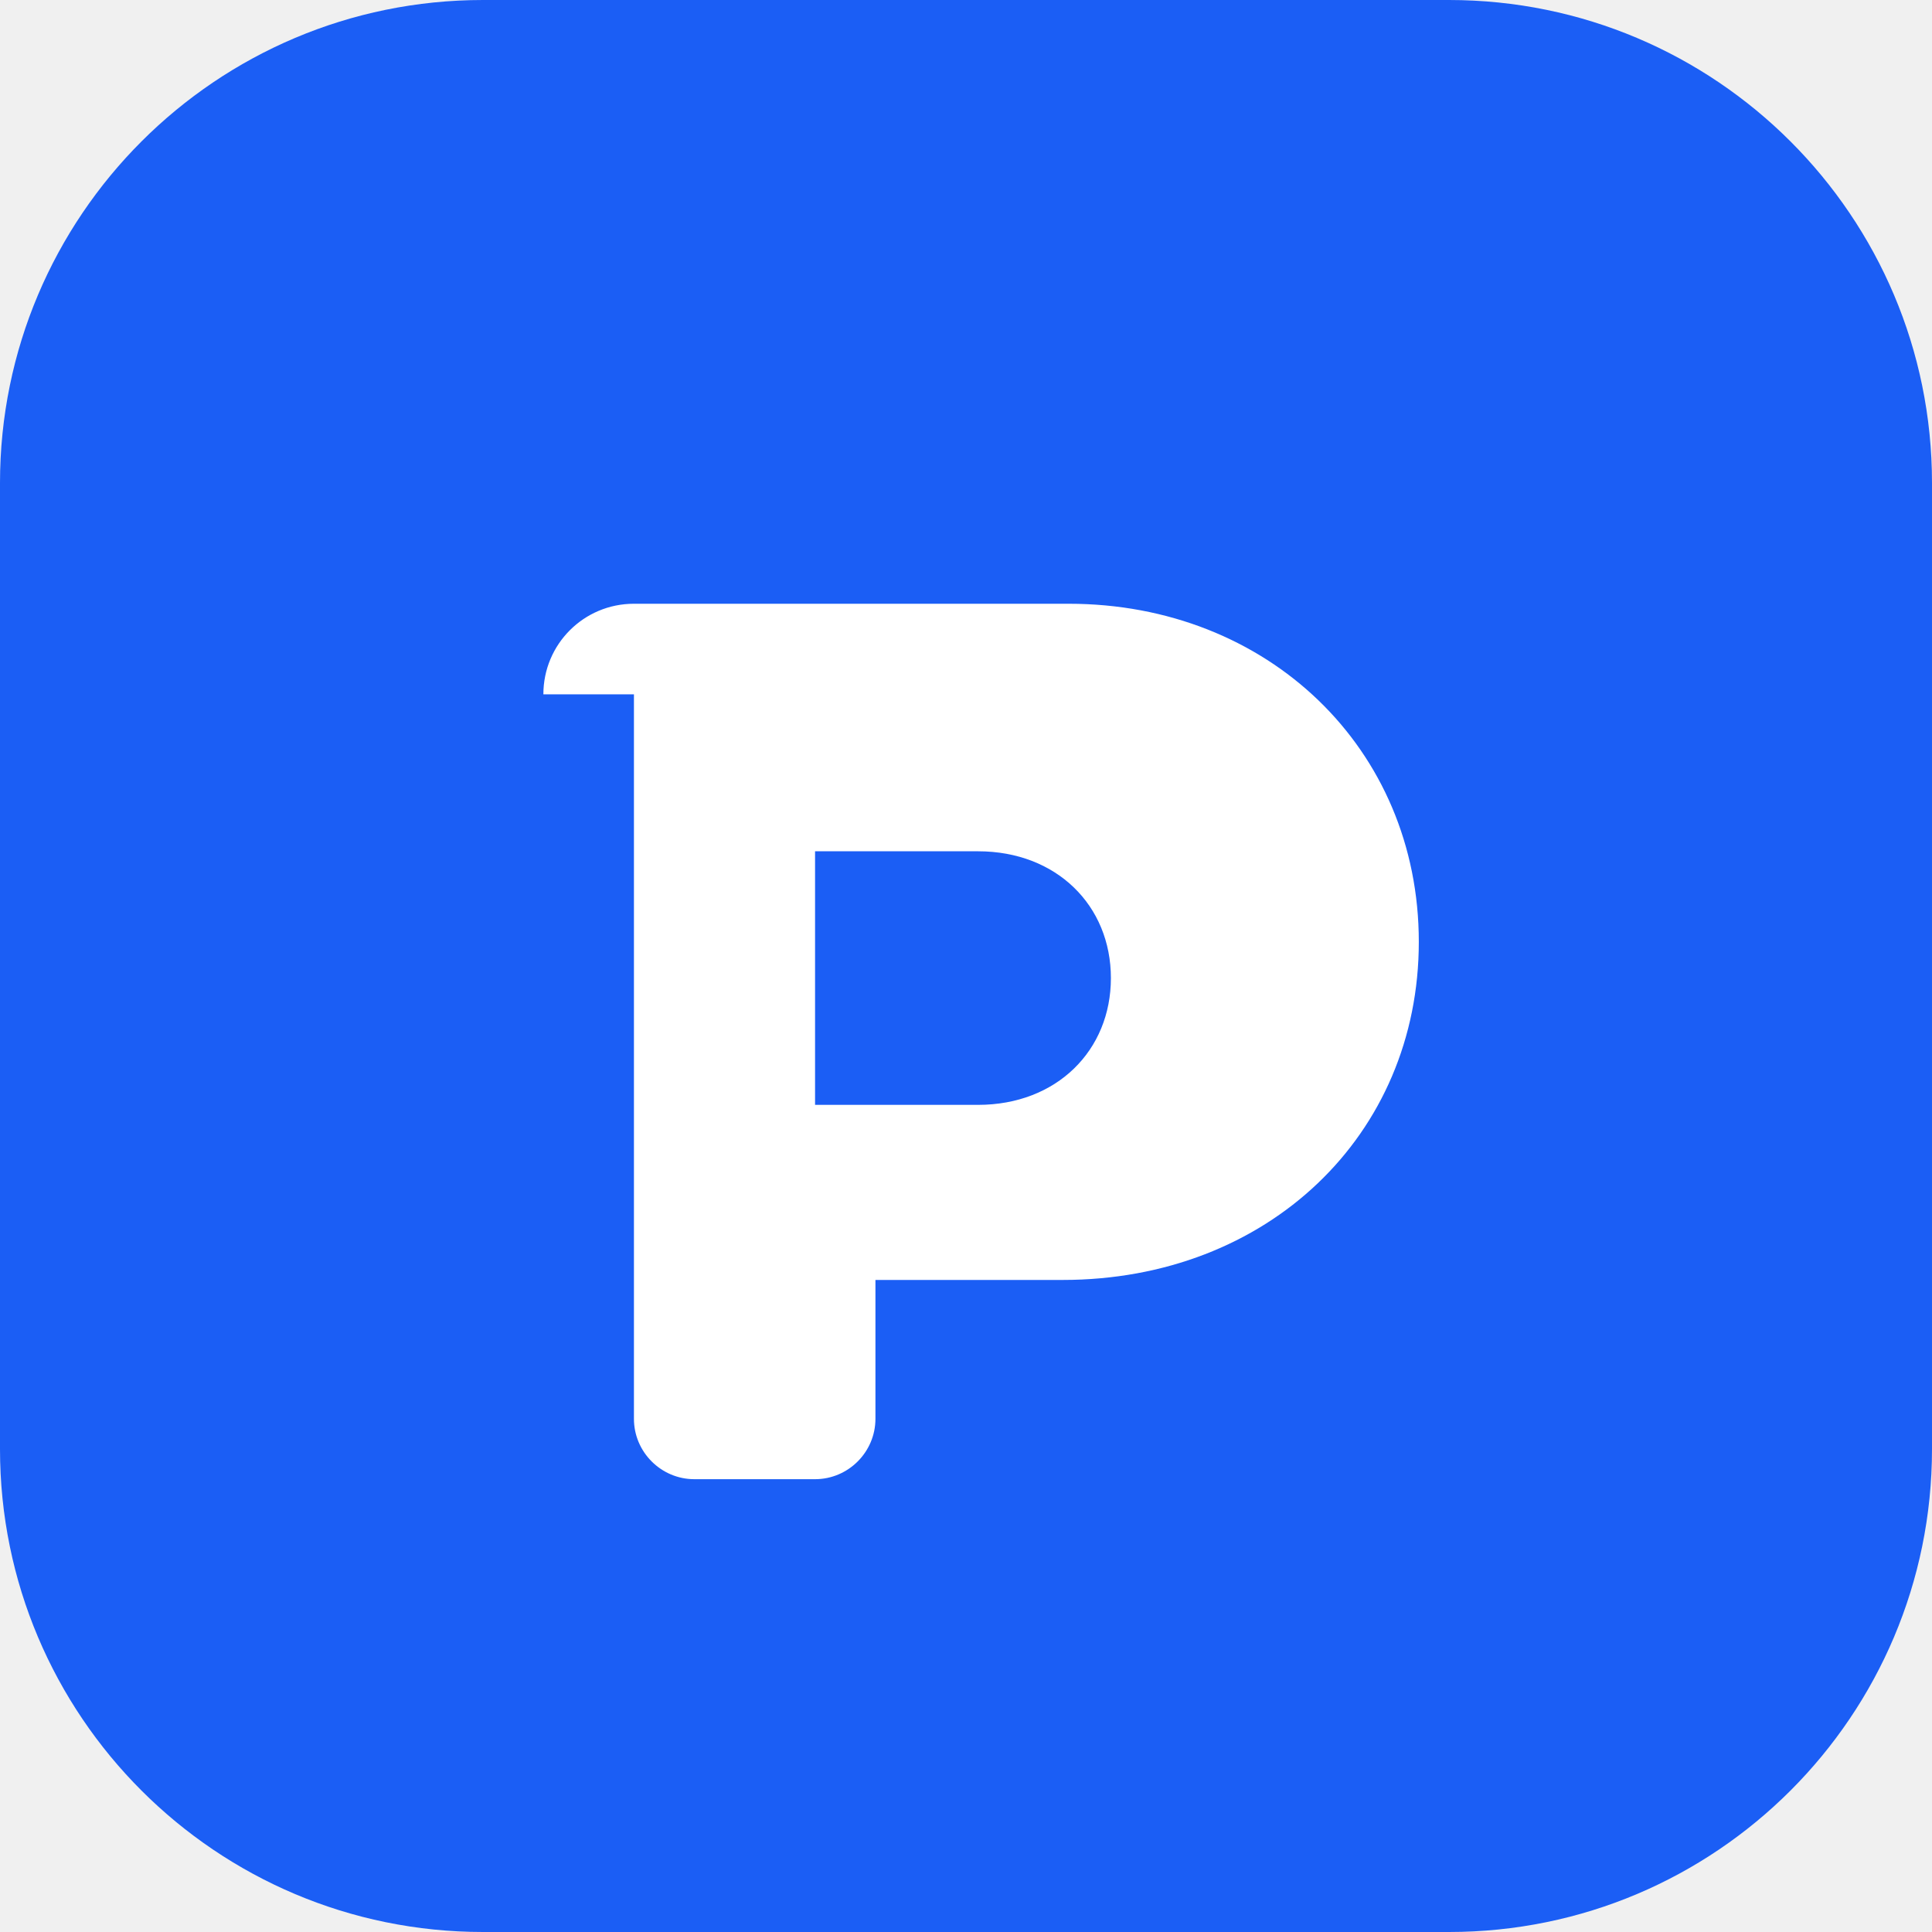
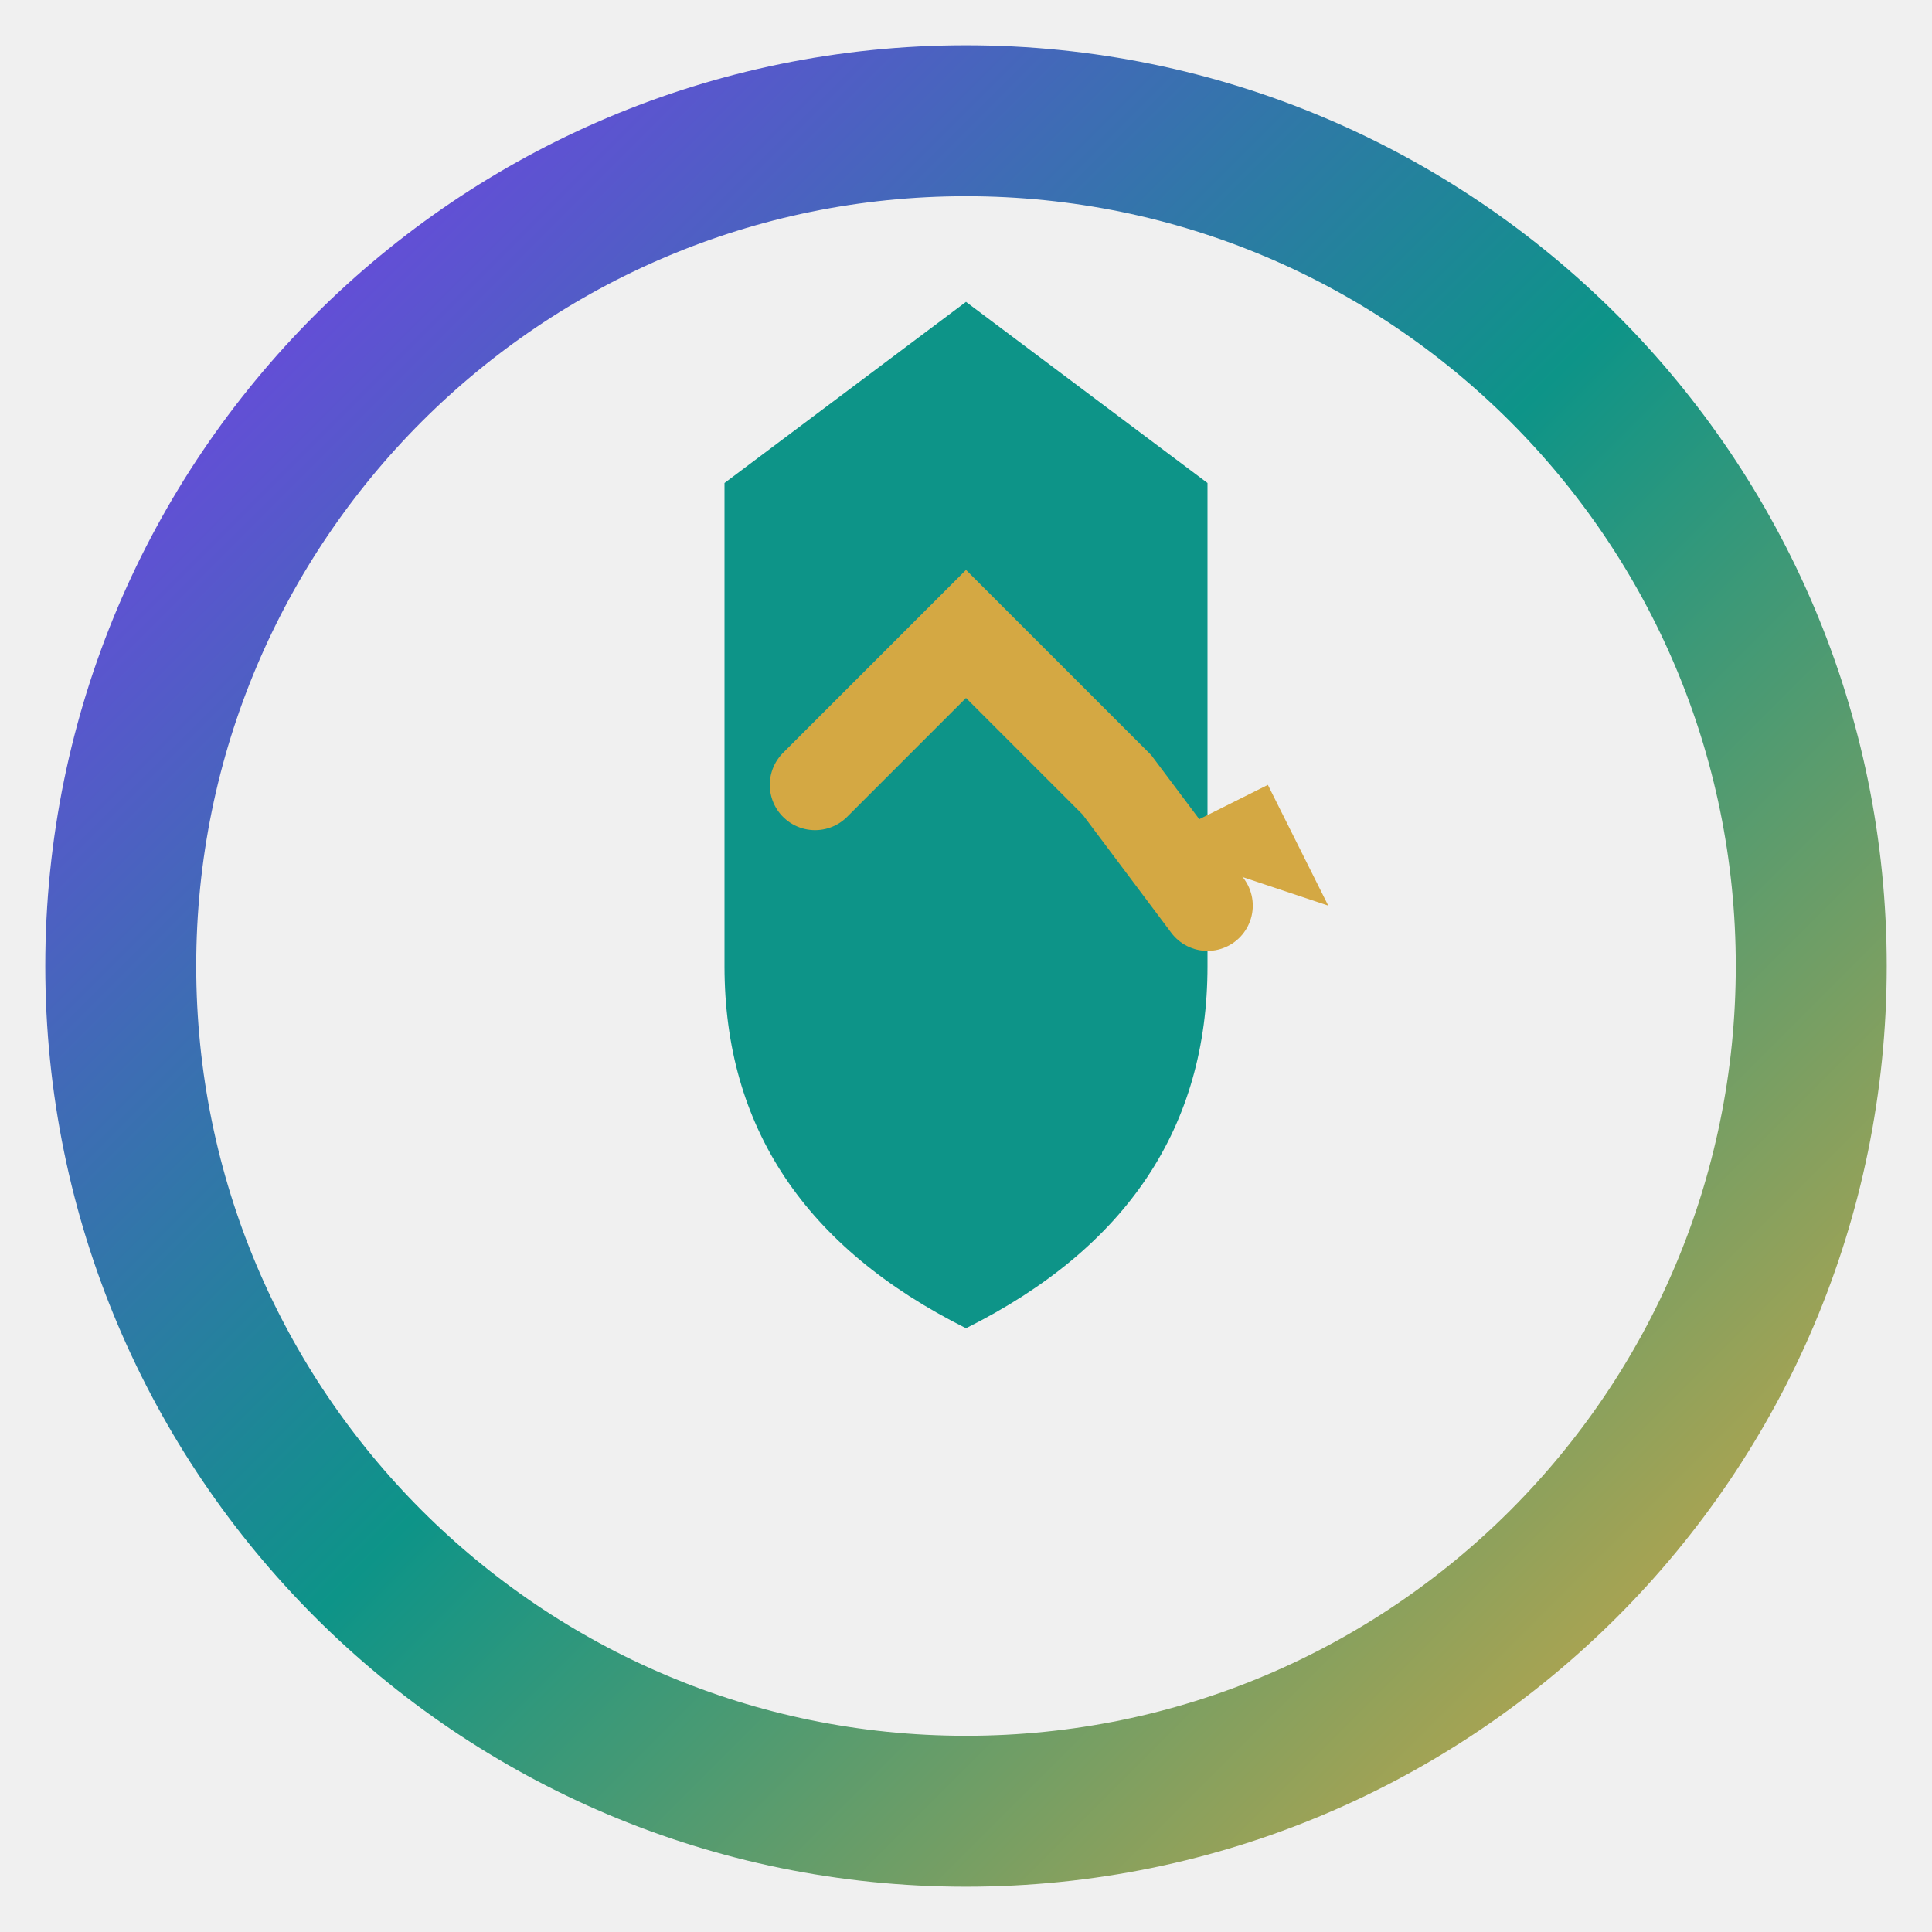
<svg xmlns="http://www.w3.org/2000/svg" viewBox="0 0 32 32" fill="none">
-   <rect width="32" height="32" rx="8" fill="#1b5ef5" />
-   <path d="M9 11.5C9 10.67 9.67 10 10.5 10h7.2c3.3 0 5.8 2.4 5.8 5.6 0 3.2-2.5 5.6-5.9 5.6h-3.1v2.3c0 .55-.45 1-1 1h-2c-.55 0-1-.45-1-1V11.5Zm4.5 2.6v4.2h2.7c1.3 0 2.2-.9 2.2-2.1 0-1.2-.9-2.1-2.2-2.1h-2.7Z" fill="white" />
+   <defs>
+     <linearGradient id="r" x1="0%" y1="0%" x2="100%" y2="100%">
+       <stop offset="0%" style="stop-color:#7c3aed" />
+       <stop offset="50%" style="stop-color:#0d9488" />
+       <stop offset="100%" style="stop-color:#d4a843" />
+     </linearGradient>
+   </defs>
+   <circle cx="16" cy="16" r="14" fill="none" stroke="url(#r)" stroke-width="2.5" />
+   <path d="M16 5 L20 8 L20 16 Q20 20 16 22 Q12 20 12 16 L12 8 Z" fill="#0d9488" />
+   <path d="M13.5 13 L16 10.5 L18.5 13 L20 15" stroke="#d4a843" stroke-width="1.5" stroke-linecap="round" fill="none" />
+   <path d="M19 14 L21 13 L22 15" fill="#d4a843" />
</svg>
